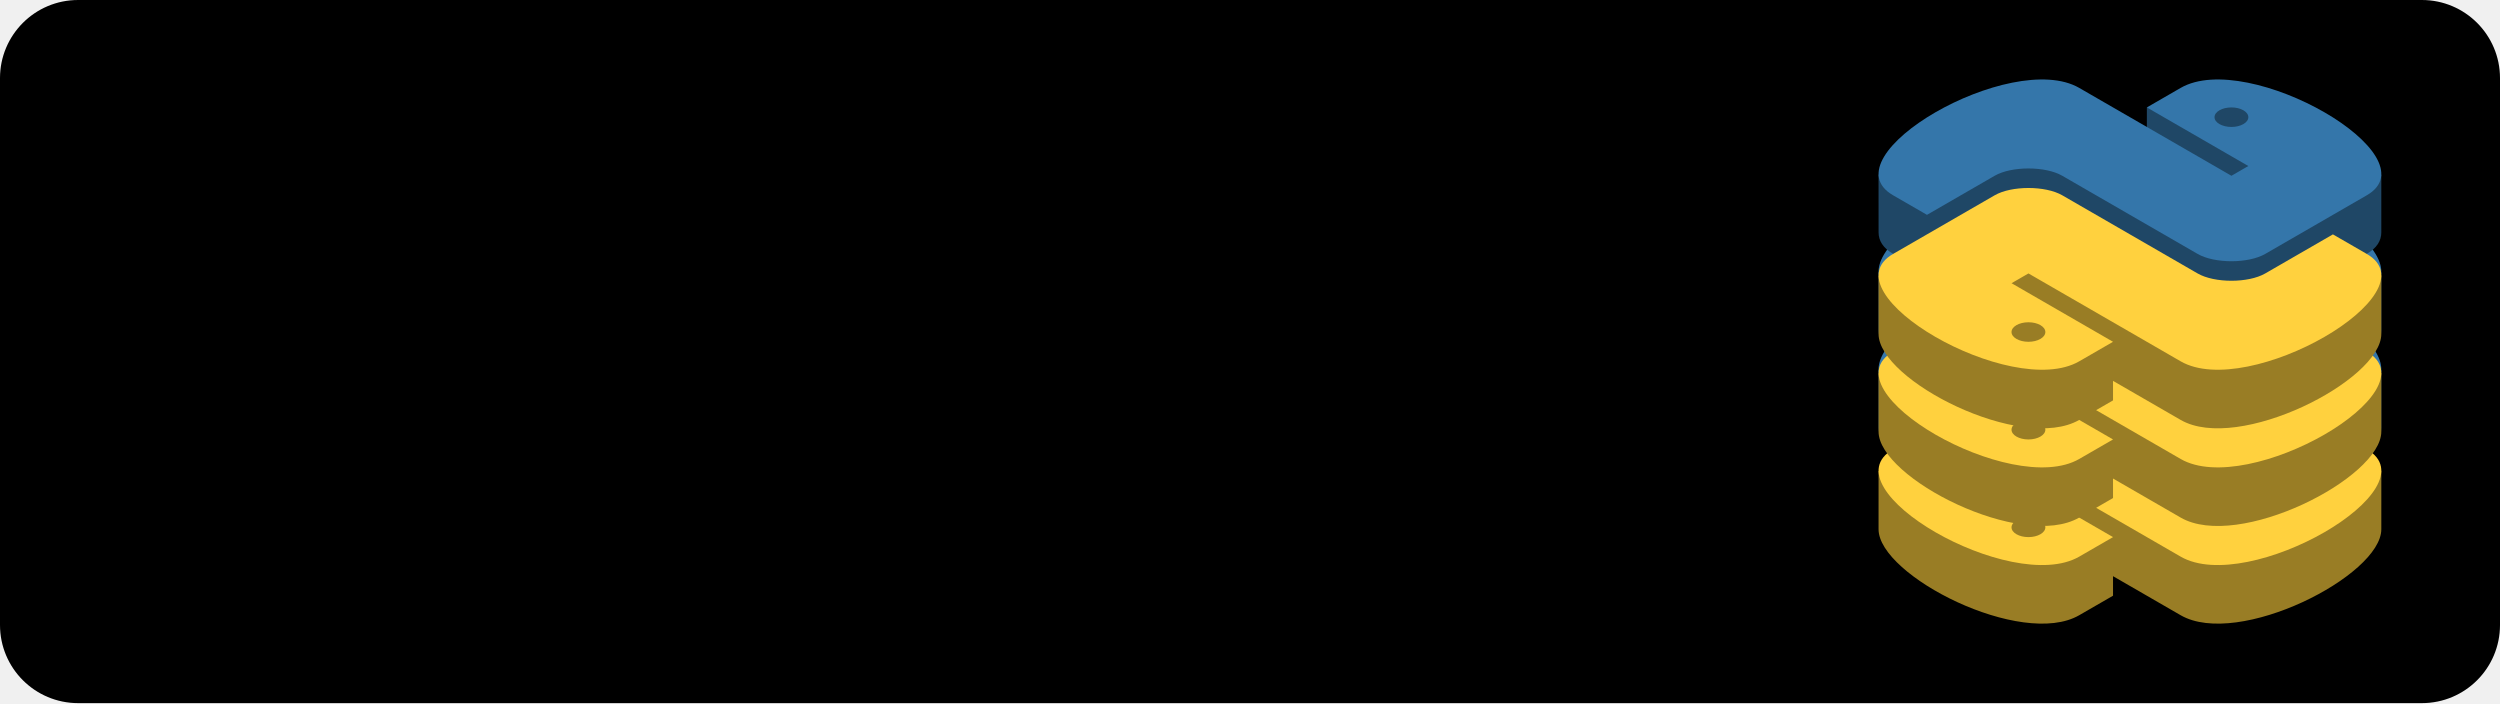
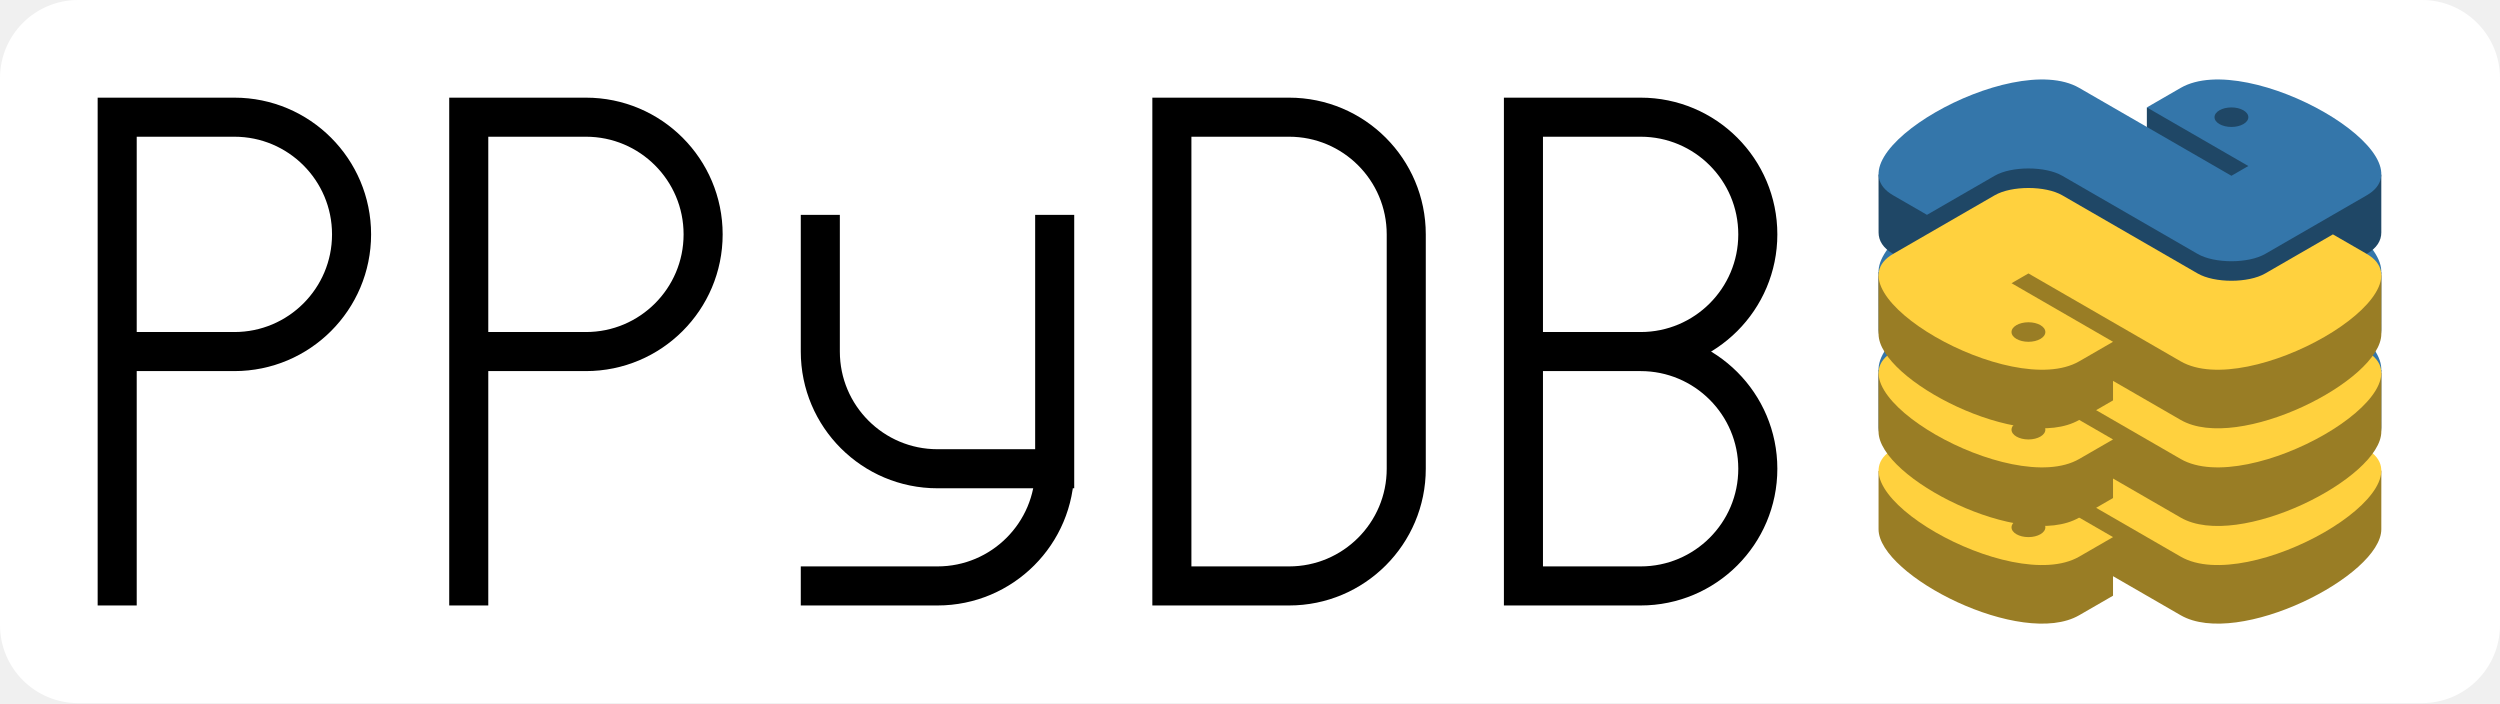
<svg xmlns="http://www.w3.org/2000/svg" width="128mm" height="36mm" version="1.1" viewBox="0 0 128 36">
  <g>
-     <rect x="0" y="0" width="128" height="36" rx="4" ry="4" />
+     <rect style="fill:white;stroke:none" x="0" y="0" width="128" height="36" rx="4" ry="4" />
  </g>
  <g transform="translate(90)">
    <path d="m19.919 17.5v-2l12.004 3.442 1.63e-4 2.96c0 0.42-0.227 0.798-0.746 1.097l-5.196 3c-0.866 0.5-2.598 0.5-3.464 0l-6.928-4c-0.866-0.5-2.598-0.5-3.464 0l-3.464 2-1.732-1c-0.519-0.3-0.746-0.678-0.746-1.097l-0.002-2.967z" fill="#1f4766" />
    <path d="m19.919 15.5 1.732-1c3.464-2 12.99 3.5 9.526 5.5l-5.196 3c-0.866 0.5-2.598 0.5-3.464 0l-6.928-4c-0.866-0.5-2.598-0.5-3.464 0l-3.464 2-1.732-1c-3.464-2 6.062-7.5 9.526-5.5l7.794 4.5 0.866-0.5z" fill="#3476aa" />
    <ellipse cx="24.249" cy="16" rx=".866" ry=".5" fill="#1f4766" fill-rule="evenodd" />
    <path d="m19.919 12.5v-2l12.004 3.442 1.63e-4 2.96c0 0.42-0.227 0.798-0.746 1.097l-5.196 3c-0.866 0.5-2.598 0.5-3.464 0l-6.928-4c-0.866-0.5-2.598-0.5-3.464 0l-3.464 2-1.732-1c-0.519-0.3-0.746-0.678-0.746-1.097l-0.002-2.967z" fill="#1f4766" />
    <path d="m19.919 10.5 1.732-1c3.464-2 12.99 3.5 9.526 5.5l-5.196 3c-0.866 0.5-2.598 0.5-3.464 0l-6.928-4c-0.866-0.5-2.598-0.5-3.464 0l-3.464 2-1.732-1c-3.464-2 6.062-7.5 9.526-5.5l7.794 4.5 0.866-0.5z" fill="#3476aa" />
    <ellipse cx="24.249" cy="11" rx=".866" ry=".5" fill="#1f4766" fill-rule="evenodd" />
    <path d="m19.919 7.5v-2l12.004 3.442 1.63e-4 2.96c0 0.42-0.227 0.798-0.746 1.097l-5.196 3c-0.866 0.5-2.598 0.5-3.464 0l-6.928-4c-0.866-0.5-2.598-0.5-3.464 0l-3.464 2-1.732-1c-0.519-0.3-0.746-0.678-0.746-1.097l-0.002-2.967z" fill="#1f4766" />
    <path d="m19.919 5.5 1.732-1c3.464-2 12.99 3.5 9.526 5.5l-5.196 3c-0.866 0.5-2.598 0.5-3.464 0l-6.928-4c-0.866-0.5-2.598-0.5-3.464 0l-3.464 2-1.732-1c-3.464-2 6.062-7.5 9.526-5.5l7.794 4.5 0.866-0.5z" fill="#3476aa" />
    <ellipse cx="24.249" cy="6" rx=".866" ry=".5" fill="#1f4766" fill-rule="evenodd" />
    <path d="m18.187 30.5-1.732 1c-2.945 1.7-10.273-2.021-10.273-4.403l4.458e-4 -2.982 7.674-3.115 8.66 4 9.408-0.906-0.001 3.003c0 2.382-7.327 6.103-10.273 4.403l-3.464-2z" fill="#997d25" />
    <path d="m18.187 27.5-1.732 1c-3.464 2-12.99-3.5-9.526-5.5l5.196-3c0.866-0.5 2.598-0.5 3.464 0l6.928 4c0.866 0.5 2.598 0.5 3.464 0l3.464-2 1.732 1c3.464 2-6.062 7.5-9.526 5.5l-7.794-4.5-0.866 0.5z" fill="#ffd13e" />
    <ellipse cx="13.856" cy="27" rx=".866" ry=".5" fill="#997d25" fill-rule="evenodd" />
    <path d="m18.187 25.5-1.732 1c-2.945 1.7-10.273-2.021-10.273-4.403l4.458e-4 -2.982 7.674-3.115 8.66 4 9.408-0.906-0.001 3.003c0 2.382-7.327 6.103-10.273 4.403l-3.464-2z" fill="#997d25" />
    <path d="m18.187 22.5-1.732 1c-3.464 2-12.99-3.5-9.526-5.5l5.196-3c0.866-0.5 2.598-0.5 3.464 0l6.928 4c0.866 0.5 2.598 0.5 3.464 0l3.464-2 1.732 1c3.464 2-6.062 7.5-9.526 5.5l-7.794-4.5-0.866 0.5z" fill="#ffd13e" />
    <ellipse cx="13.856" cy="22" rx=".866" ry=".5" fill="#997d25" fill-rule="evenodd" />
    <path d="m18.187 20.5-1.732 1c-2.945 1.7-10.273-2.021-10.273-4.403l4.458e-4 -2.982 7.674-3.115 8.66 4 9.408-0.906-0.001 3.003c0 2.382-7.327 6.103-10.273 4.403l-3.464-2z" fill="#997d25" />
    <path d="m18.187 17.5-1.732 1c-3.464 2-12.99-3.5-9.526-5.5l5.196-3c0.866-0.5 2.598-0.5 3.464 0l6.928 4c0.866 0.5 2.598 0.5 3.464 0l3.464-2 1.732 1c3.464 2-6.062 7.5-9.526 5.5l-7.794-4.5-0.866 0.5z" fill="#ffd13e" />
    <ellipse cx="13.856" cy="17" rx=".866" ry=".5" fill="#997d25" fill-rule="evenodd" />
  </g>
  <g fill="none" stroke="#000" stroke-linecap="square" stroke-width="2">
    <g fill="none" stroke="#000" stroke-linecap="square" stroke-width="2">
      <path d="m6 30v-24h6a6 6 0 0 1 0 12h-6" />
      <path d="m24 30v-24h6a6 6 0 0 1 0 12h-6" />
      <path d="m42 12v6a6 6 0 0 0 6 6h6m0-12v12a6 6 0 0 1-6 6h-6" />
      <path d="m60 6v24h6a6 6 0 0 0 6-6v-12a6 6 0 0 0-6-6z" />
      <path d="m78 18v12h6a6 6 0 0 0 0-12h-6v-12h6a6 6 0 0 1 0 12" />
    </g>
  </g>
</svg>
